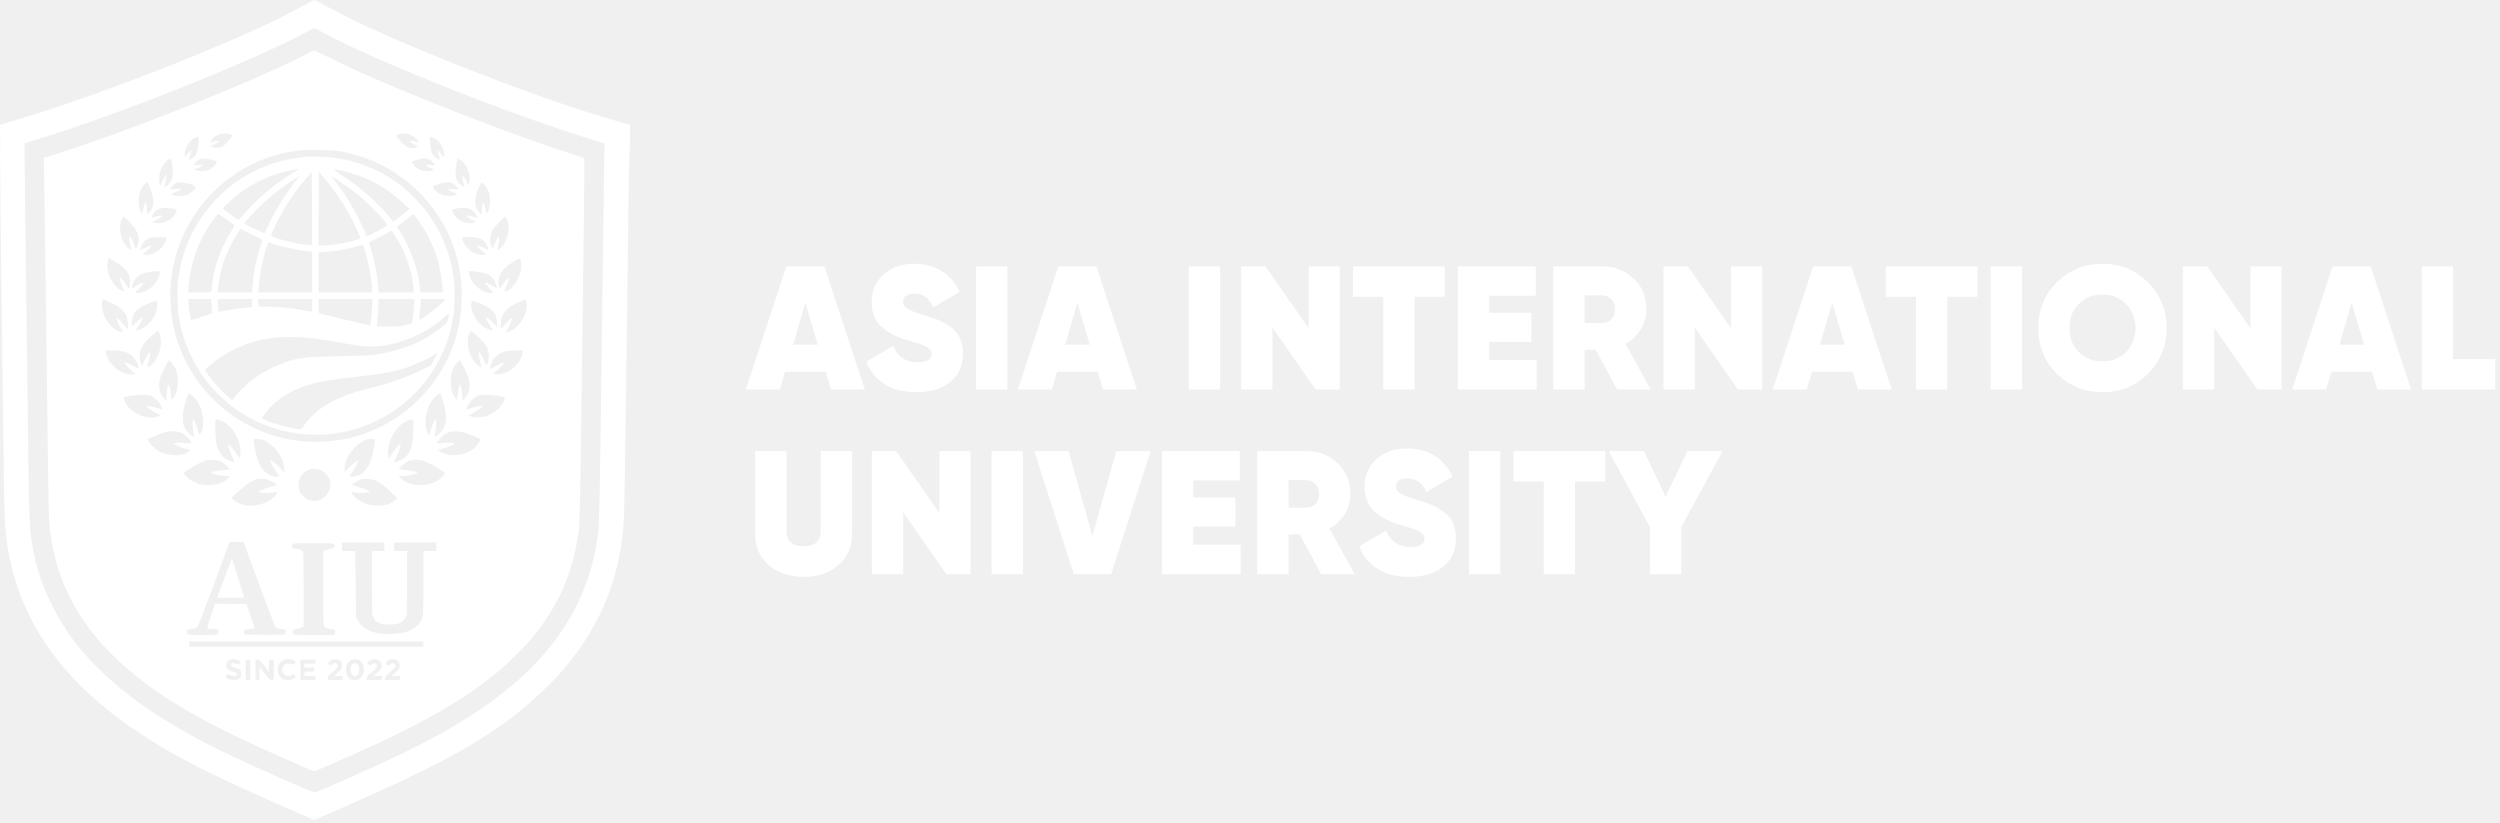
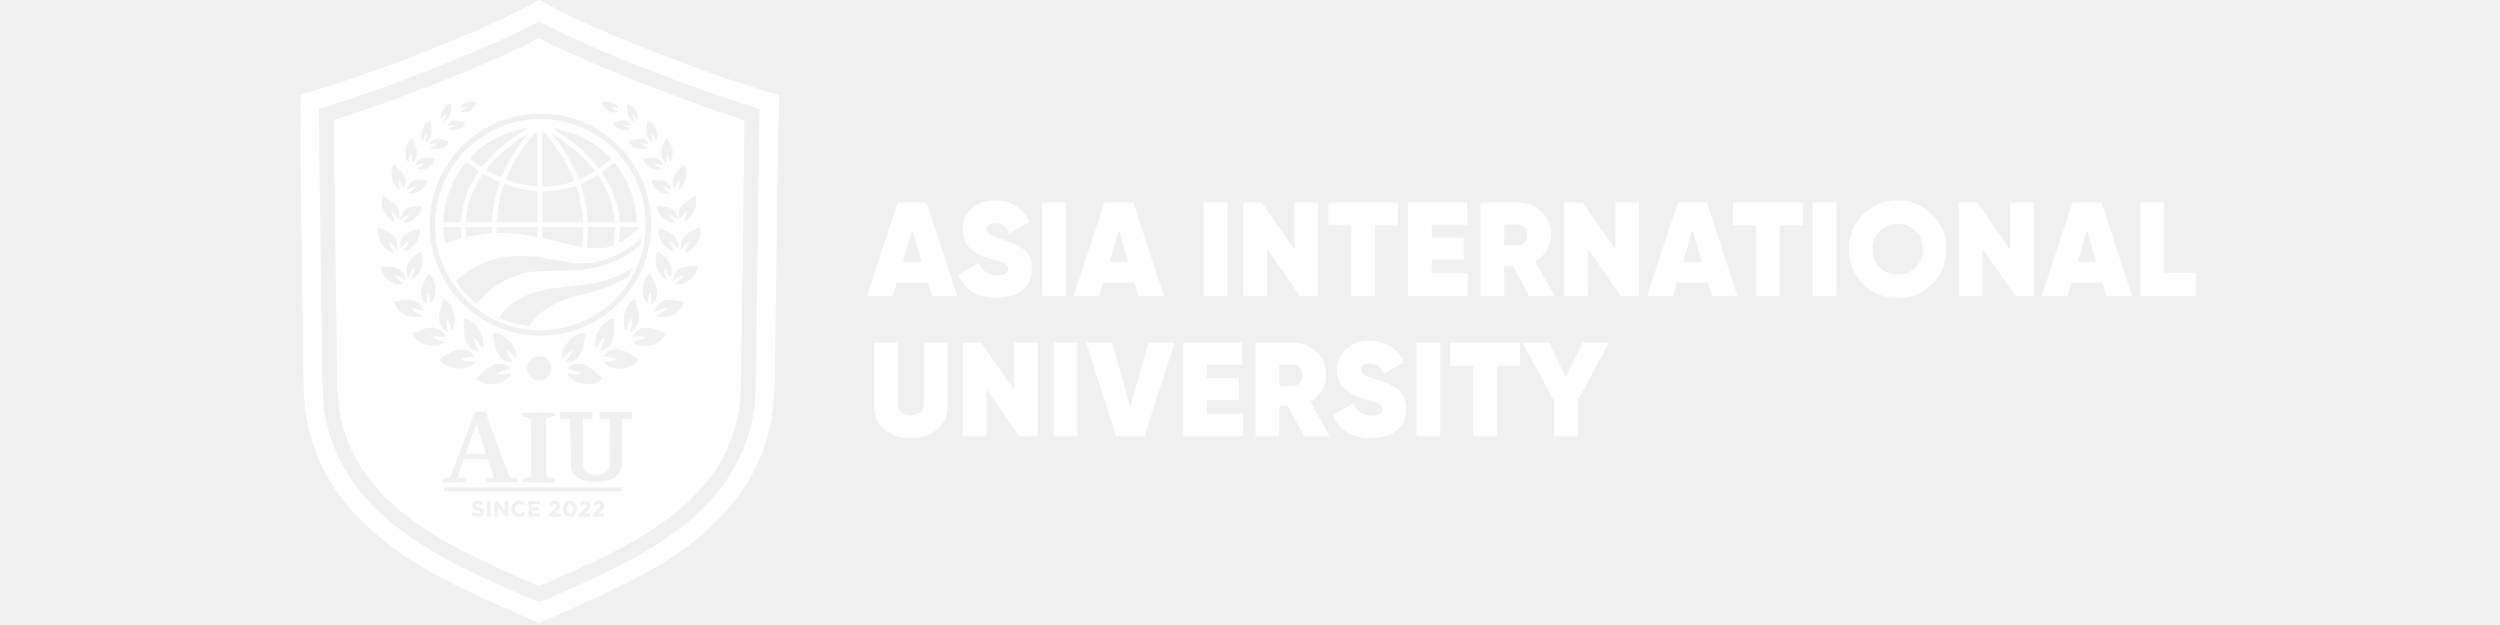
- <svg xmlns="http://www.w3.org/2000/svg" width="623" height="205" viewBox="0 0 623 205" fill="none">
+ <svg xmlns="http://www.w3.org/2000/svg" width="300" height="75" viewBox="0 0 623 205" fill="none">
  <mask id="mask0_422_144" style="mask-type:luminance" maskUnits="userSpaceOnUse" x="0" y="0" width="157" height="205">
    <path d="M157 0H0V204.336H157V0Z" fill="white" />
  </mask>
  <g mask="url(#mask0_422_144)">
    <path fill-rule="evenodd" clip-rule="evenodd" d="M76.075 1.148C69.067 4.946 65.163 6.81 56.044 10.711C38.972 18.014 19.58 25.197 5.441 29.455L0.007 31.091L0.043 40.58C0.062 45.798 0.19 58.869 0.327 69.626C0.464 80.382 0.683 97.618 0.813 107.928C1.07 128.215 1.111 129.748 1.483 133.166C3.639 152.95 14.465 169.145 34.46 182.497C43.876 188.784 54.064 193.88 76.966 203.756L78.345 204.351L85.4 201.247C108.211 191.21 117.933 186.018 127.684 178.665C132.204 175.256 137.816 169.982 140.952 166.194C150.02 155.244 154.702 143.363 155.471 129.352C155.567 127.611 155.786 115.049 155.958 101.436C156.779 36.398 156.842 32.311 156.93 38.058L157.014 43.576L157.051 37.322C157.088 31.173 157.083 31.067 156.765 31.043C156.168 30.998 145.704 27.782 141.113 26.232C127.395 21.603 108.669 14.311 95.649 8.53C89.789 5.928 87.584 4.859 82.73 2.268C80.392 1.02 78.412 0 78.331 0.002C78.25 0.004 77.234 0.519 76.075 1.148ZM75.75 8.299C62.782 15.262 29.422 28.559 10.063 34.482L6.171 35.673L6.122 36.484C6.08 37.182 6.331 58.059 7.062 114.745C7.268 130.793 7.442 133.478 8.607 138.689C9.594 143.101 10.745 146.323 12.897 150.698C14.599 154.155 17.043 158.031 19.266 160.797C27.53 171.078 39.556 179.734 57.298 188.174C63.895 191.311 77.9 197.518 78.383 197.518C78.931 197.518 95.116 190.271 101.341 187.238C124.745 175.835 138.419 163.54 145.053 147.935C147.149 143.007 148.397 138.225 149.08 132.517C149.366 130.125 149.494 123.148 150.025 80.986C150.247 63.446 150.476 46.088 150.535 42.413L150.642 35.731L148.959 35.221C127.955 28.857 94.238 15.514 80.739 8.225C79.468 7.539 78.374 6.981 78.306 6.985C78.238 6.989 77.088 7.581 75.75 8.299ZM75.912 13.726C66.843 18.455 45.83 27.156 27.285 33.863C22.491 35.596 12.459 38.975 11.471 39.19L10.932 39.306L11.034 45.012C11.089 48.15 11.275 62.074 11.447 75.955C12.044 124.076 12.098 127.659 12.262 129.839C13.662 148.548 23.876 163.193 44.204 175.639C50.149 179.279 57.042 182.818 66.262 186.966C71.993 189.543 78.138 192.216 78.324 192.212C78.573 192.207 88.104 188.015 93.105 185.713C107.15 179.245 116.589 173.645 124.326 167.192C126.682 165.227 131.152 160.759 132.84 158.682C139.315 150.715 142.872 142.468 144.196 132.355C144.484 130.156 144.592 124.897 145.005 93.159C145.147 82.224 145.363 65.682 145.484 56.398C145.605 47.114 145.654 39.465 145.593 39.4C145.531 39.334 143.987 38.808 142.162 38.23C130.629 34.581 110.425 26.912 95.618 20.562C89.914 18.116 87.002 16.787 82.347 14.507C80.088 13.401 78.227 12.506 78.212 12.519C78.196 12.532 77.161 13.075 75.912 13.726ZM9.09158e-07 37.409C9.09158e-07 40.89 0.021 42.291 0.048 40.522C0.074 38.754 0.074 35.905 0.048 34.193C0.021 32.48 -0 33.928 9.09158e-07 37.409ZM54.429 33.526C53.611 33.882 52.835 34.517 52.553 35.064C52.417 35.327 52.325 35.542 52.35 35.541C52.375 35.54 52.753 35.43 53.191 35.297C54.892 34.781 55.072 35.13 53.51 35.918L52.435 36.46L52.983 36.688C53.747 37.007 54.804 36.932 55.485 36.511C56.054 36.159 57.828 34.111 57.828 33.806C57.828 33.279 55.45 33.083 54.429 33.526ZM99.141 33.528L98.691 33.773L99.466 34.76C100.446 36.009 101.209 36.641 101.992 36.853C102.601 37.018 102.893 36.984 103.771 36.647L104.22 36.474L103.447 36.107C102.496 35.656 101.99 35.28 102.136 35.134C102.243 35.026 103.513 35.246 104.109 35.475C104.395 35.584 104.397 35.565 104.15 35.087C103.892 34.588 102.929 33.842 102.058 33.466C101.427 33.194 99.69 33.23 99.141 33.528ZM48.501 34.384C47.258 34.949 46.15 36.677 46.019 38.252C45.94 39.205 46.105 39.345 46.507 38.667C46.833 38.115 47.577 37.403 47.699 37.525C47.749 37.575 47.603 38.075 47.376 38.635C47.148 39.196 46.993 39.685 47.031 39.723C47.172 39.864 47.812 39.556 48.34 39.091C49.029 38.486 49.337 37.534 49.475 35.583C49.594 33.898 49.588 33.89 48.501 34.384ZM107.214 35.723C107.342 37.556 107.574 38.309 108.216 38.979C108.632 39.414 109.51 39.873 109.653 39.73C109.694 39.689 109.542 39.196 109.314 38.635C109.087 38.075 108.941 37.576 108.989 37.527C109.117 37.399 109.685 37.948 110.072 38.575C110.495 39.26 110.702 39.258 110.702 38.571C110.702 36.713 109.158 34.54 107.561 34.15L107.096 34.037L107.214 35.723ZM74.777 37.428C69.723 38.146 66.201 39.205 62.369 41.157C49.75 47.587 41.936 60.838 42.473 74.9C42.687 80.518 43.851 85.138 46.27 89.983C52.806 103.073 66.568 111.005 81.05 110.031C86.281 109.679 90.624 108.5 95.159 106.2C100.784 103.349 105.483 99.168 108.995 93.89C112.843 88.108 114.823 81.881 115.036 74.886C115.137 71.586 114.953 69.287 114.345 66.263C111.711 53.157 101.584 42.253 88.67 38.617C85.201 37.64 83.743 37.451 79.318 37.403C77.088 37.379 75.044 37.39 74.777 37.428ZM76.48 39.053C72.916 39.386 69.609 40.105 66.791 41.159C54.359 45.807 45.741 56.986 44.353 70.264C44.116 72.531 44.243 77.036 44.605 79.201C46.737 91.965 55.679 102.519 67.779 106.553C81.614 111.167 96.716 106.687 105.823 95.269C108.95 91.349 111.246 86.619 112.411 81.701C113.619 76.601 113.591 70.21 112.339 65.302C111.131 60.569 108.815 55.906 105.724 51.983C104.553 50.498 101.835 47.768 100.322 46.557C95.604 42.783 89.833 40.287 83.694 39.367C82.022 39.117 77.774 38.932 76.48 39.053ZM49.881 39.61C49.426 39.802 48.633 40.512 48.406 40.93C48.271 41.179 48.365 41.197 49.434 41.121L50.611 41.038L50.23 41.372C50.02 41.556 49.564 41.792 49.216 41.896C48.868 42 48.583 42.142 48.583 42.21C48.583 42.473 49.799 42.721 50.689 42.641C52.08 42.514 53.316 41.764 53.866 40.71L54.092 40.277L53.081 39.934C51.864 39.52 50.435 39.375 49.881 39.61ZM104.944 39.548C104.766 39.588 104.165 39.768 103.609 39.947L102.597 40.274L102.824 40.708C103.392 41.796 104.631 42.527 106.108 42.646C107.053 42.721 108.107 42.493 108.107 42.212C108.107 42.154 107.797 42.013 107.418 41.9C107.039 41.788 106.546 41.547 106.323 41.365L105.917 41.036L107.173 41.117C108.574 41.207 108.624 41.118 107.675 40.219C106.94 39.522 106.043 39.302 104.944 39.548ZM113.702 41.283C113.317 43.832 113.497 44.725 114.611 45.808C115.391 46.566 115.849 46.799 115.678 46.352C115.493 45.871 115.213 44.177 115.27 43.884C115.318 43.636 115.403 43.697 115.711 44.195C115.922 44.536 116.221 45.15 116.377 45.561L116.66 46.308L116.864 45.69C117.505 43.746 116.315 40.641 114.591 39.76L113.98 39.448L113.702 41.283ZM41.384 40.25C40.471 41.092 39.784 42.591 39.693 43.938C39.621 45.007 39.757 46.092 39.962 46.092C40.03 46.092 40.21 45.745 40.362 45.321C40.515 44.897 40.819 44.331 41.038 44.063L41.435 43.576L41.441 44.07C41.444 44.341 41.337 44.984 41.203 45.498C40.916 46.604 40.918 46.579 41.117 46.579C41.416 46.579 42.441 45.551 42.754 44.937C43.126 44.208 43.182 42.279 42.878 40.633C42.646 39.37 42.404 39.308 41.384 40.25ZM72.896 42.356C67.948 43.279 63.297 45.369 59.207 48.506C58.098 49.356 55.557 51.752 55.557 51.947C55.557 52.079 58.618 54.351 59.212 54.659C59.505 54.811 59.713 54.629 61.129 52.973C63.934 49.692 68.281 46.018 72.37 43.471C74.466 42.165 74.639 42.052 74.534 42.059C74.489 42.062 73.752 42.196 72.896 42.356ZM85.336 43.792C90.355 47.107 94.087 50.424 97.422 54.535L98.01 55.259L99.531 54.085C100.367 53.44 101.269 52.718 101.535 52.48L102.019 52.048L100.643 50.756C96.209 46.59 91.216 43.905 85.481 42.604C82.652 41.962 82.646 42.016 85.336 43.792ZM76.933 43.746C74.124 46.759 71.076 51.245 69.009 55.408C68.212 57.014 67.56 58.456 67.56 58.614C67.56 59.177 72.967 60.638 76.399 61.003C77.112 61.079 77.715 61.127 77.738 61.108C77.761 61.09 77.761 56.992 77.738 52.001L77.696 42.927L76.933 43.746ZM79.404 51.975L79.399 61.186H80.274C82.552 61.186 85.972 60.642 88.618 59.859C89.807 59.508 89.809 59.506 89.713 59.007C89.66 58.733 88.925 57.111 88.081 55.404C85.983 51.164 83.225 47.071 80.056 43.495L79.409 42.765L79.404 51.975ZM72.187 45.455C69.152 47.496 67.19 49.071 64.826 51.361C63.079 53.055 60.799 55.616 60.93 55.738C61.127 55.918 65.647 58.102 65.825 58.102C65.943 58.102 66.209 57.682 66.415 57.169C67.814 53.689 70.944 48.541 73.936 44.797C74.366 44.26 74.694 43.82 74.666 43.821C74.638 43.821 73.522 44.556 72.187 45.455ZM82.579 43.997C82.677 44.123 83.212 44.804 83.768 45.511C86.543 49.041 89.165 53.597 91.135 58.315L91.382 58.907L92.649 58.307C94.203 57.572 96.386 56.355 96.508 56.158C96.748 55.771 91.973 50.759 89.293 48.586C87.005 46.73 82.09 43.371 82.579 43.997ZM35.865 46.12C34.955 47.184 34.585 48.336 34.572 50.149C34.562 51.411 34.625 51.833 34.918 52.474C35.308 53.327 35.604 53.352 35.615 52.534C35.624 51.874 36.124 50.393 36.338 50.393C36.429 50.393 36.536 51.069 36.581 51.935L36.662 53.477L37.125 52.99C38.573 51.465 38.593 49.684 37.197 46.295C37.004 45.826 36.755 45.443 36.645 45.443C36.535 45.443 36.184 45.747 35.865 46.12ZM43.961 45.598C43.482 45.825 42.983 46.279 42.675 46.767L42.402 47.199L43.709 47.109C44.559 47.051 45.015 47.078 45.015 47.188C45.015 47.371 44.905 47.427 43.498 47.955L42.548 48.311L43.117 48.581C43.855 48.932 45.53 48.932 46.556 48.582C47.443 48.28 48.798 47.051 48.715 46.623C48.584 45.942 44.906 45.149 43.961 45.598ZM109.323 45.85C108.699 46.071 108.094 46.287 107.98 46.331C107.814 46.394 107.822 46.509 108.017 46.886C108.366 47.562 109.344 48.318 110.263 48.624C111.279 48.961 113.33 48.888 113.718 48.499C113.962 48.255 113.953 48.227 113.599 48.129C112.873 47.928 111.675 47.334 111.675 47.176C111.675 47.078 112.169 47.056 112.976 47.118C114.173 47.21 114.264 47.196 114.125 46.939C113.927 46.574 113.148 45.855 112.7 45.625C112.096 45.315 110.549 45.418 109.323 45.85ZM119.259 46.866C118.157 49.561 118.138 51.24 119.191 52.619C120.003 53.681 120.09 53.615 120.143 51.906C120.169 51.074 120.261 50.393 120.346 50.393C120.549 50.393 121.059 52.021 121.072 52.706C121.087 53.466 121.312 53.356 121.741 52.381C122.251 51.217 122.246 49.041 121.73 47.666C121.399 46.783 120.356 45.443 120 45.443C119.912 45.443 119.579 46.083 119.259 46.866ZM39.769 52.009C39.001 52.283 38.43 52.801 38.025 53.592C37.855 53.923 37.716 54.23 37.716 54.273C37.716 54.316 38.129 54.21 38.634 54.036C39.139 53.862 39.735 53.72 39.96 53.72H40.368L39.988 54.125C39.779 54.348 39.255 54.706 38.824 54.921L38.041 55.311L38.552 55.489C40.17 56.054 42.737 54.961 43.672 53.309C44.267 52.258 44.206 52.161 42.819 51.955C41.249 51.721 40.542 51.733 39.769 52.009ZM113.662 51.97C112.763 52.108 112.648 52.167 112.648 52.492C112.648 52.993 113.478 54.101 114.297 54.695C115.438 55.521 117.108 55.876 118.094 55.501L118.534 55.334L117.578 54.76C117.052 54.445 116.515 54.082 116.385 53.953C116.177 53.749 116.209 53.72 116.643 53.72C116.916 53.72 117.552 53.862 118.056 54.036C118.561 54.21 118.974 54.316 118.974 54.273C118.974 53.984 118.255 52.878 117.84 52.529C116.96 51.788 115.83 51.637 113.662 51.97ZM53.288 54.564C50.607 58.155 48.681 62.356 47.713 66.723C47.314 68.523 46.961 71.139 46.961 72.297V72.872H49.797C53.051 72.872 52.699 73.085 52.878 71.005C53.233 66.897 55.026 61.778 57.476 57.876C58.027 57 58.472 56.236 58.467 56.178C58.458 56.081 54.694 53.374 54.417 53.266C54.349 53.239 53.841 53.824 53.288 54.564ZM101.863 54.226C101.328 54.673 100.443 55.37 99.897 55.775L98.903 56.511L99.884 58.072C102.429 62.124 104.23 67.297 104.643 71.74L104.748 72.872H107.556H110.366L110.28 71.776C109.911 67.032 108.841 63.094 106.867 59.215C105.675 56.871 103.315 53.374 102.947 53.405C102.886 53.41 102.398 53.779 101.863 54.226ZM30.552 54.236C29.629 55.669 29.728 58.219 30.787 60.303C31.177 61.073 32.462 62.441 32.633 62.27C32.675 62.227 32.636 61.911 32.546 61.568C32.261 60.483 32.14 58.914 32.34 58.914C32.547 58.914 33.194 60.141 33.497 61.105C33.803 62.079 33.92 62.1 34.25 61.24C35.028 59.218 34.416 57.465 32.141 55.2L30.794 53.86L30.552 54.236ZM124.458 55.302C122.655 57.149 122.143 58.114 122.151 59.644C122.155 60.457 122.25 60.958 122.484 61.406L122.81 62.032L123.181 61C123.647 59.702 124.158 58.843 124.35 59.035C124.511 59.196 124.271 61.208 124.009 61.897C123.784 62.489 124.032 62.44 124.806 61.74C126.538 60.175 127.294 56.533 126.293 54.572C126.1 54.193 125.92 53.883 125.893 53.883C125.866 53.883 125.221 54.521 124.458 55.302ZM59.098 58.243C57.92 60.06 56.291 63.453 55.651 65.425C55.048 67.279 54.521 69.802 54.34 71.695L54.227 72.872H58.542H62.856V72.149C62.856 71.347 63.253 68.089 63.519 66.704C63.805 65.214 64.602 62.148 65.019 60.93L65.413 59.781L62.657 58.393L59.901 57.005L59.098 58.243ZM96.51 58.046C95.975 58.372 94.724 59.032 93.73 59.512L91.923 60.386L92.472 62.206C93.381 65.225 93.988 68.407 94.25 71.533L94.363 72.872H98.721H103.079V72.162C103.079 69.567 101.428 63.955 99.802 61.024C99.059 59.684 97.662 57.453 97.567 57.453C97.521 57.454 97.046 57.72 96.51 58.046ZM37.353 59.307C36.419 59.641 35.983 59.985 35.546 60.739C35.111 61.485 34.823 62.406 35.058 62.298C35.138 62.261 35.615 62.039 36.119 61.806C37.306 61.255 37.716 61.129 37.716 61.315C37.716 61.495 36.309 62.835 35.851 63.092C35.361 63.366 35.685 63.527 36.682 63.504C37.822 63.477 39.14 62.854 40.111 61.882C40.85 61.142 41.437 60.067 41.443 59.441C41.447 59.084 41.406 59.076 39.703 59.083C38.679 59.087 37.709 59.179 37.353 59.307ZM115.243 59.639C115.688 61.617 117.955 63.455 120.008 63.504C121.005 63.527 121.33 63.366 120.839 63.092C120.381 62.835 118.974 61.495 118.974 61.315C118.974 61.119 119.472 61.273 120.674 61.842C121.208 62.094 121.674 62.27 121.711 62.234C121.874 62.07 121.158 60.623 120.673 60.138C119.885 59.35 118.901 59.076 116.853 59.076H115.115L115.243 59.639ZM66.76 60.678C66.077 61.954 64.745 68.012 64.56 70.68C64.504 71.484 64.425 72.305 64.384 72.506L64.309 72.872H71.043H77.778V67.794V62.717L76.02 62.53C73.506 62.263 69.361 61.281 67.126 60.422C67.022 60.382 66.856 60.498 66.76 60.678ZM88.401 61.535C86.29 62.152 83.681 62.594 81.305 62.738L79.399 62.853V67.862V72.872H86.049H92.699V72.149C92.699 70.209 92.007 66.221 91.127 63.093C90.682 61.508 90.484 61.028 90.284 61.042C90.14 61.052 89.293 61.274 88.401 61.535ZM26.999 64.709C26.507 66.003 26.699 67.678 27.542 69.463C28.147 70.743 29.579 72.232 30.459 72.496C31.14 72.701 31.162 72.682 30.834 72.176C30.523 71.696 29.726 69.29 29.84 69.176C29.999 69.017 30.595 69.677 31.4 70.904C32.178 72.089 32.187 72.096 32.311 71.634C32.38 71.377 32.43 70.684 32.422 70.093C32.396 68.149 31.412 66.886 28.555 65.132L27.163 64.278L26.999 64.709ZM128.128 65.088C124.989 66.961 123.699 69.09 124.317 71.378L124.505 72.076L125.283 70.891C125.711 70.24 126.218 69.567 126.41 69.398C126.757 69.09 126.759 69.091 126.759 69.516C126.759 69.984 126.05 71.985 125.76 72.335C125.505 72.642 125.619 72.683 126.252 72.513C127.625 72.142 129.499 69.393 129.845 67.242C129.999 66.284 129.833 64.668 129.554 64.416C129.489 64.358 128.847 64.659 128.128 65.088ZM38.365 67.624C34.998 67.865 33.444 68.944 32.928 71.402L32.811 71.961L33.277 71.653C34.09 71.114 35.357 70.443 35.568 70.44C35.983 70.434 35.741 70.828 34.711 71.839C33.54 72.988 33.571 73.156 34.921 72.957C36.73 72.689 38.834 70.965 39.489 69.213C39.944 67.996 39.936 67.507 39.46 67.544C39.259 67.56 38.767 67.596 38.365 67.624ZM116.924 68.263C117.214 70.387 119.634 72.686 121.896 72.99C123.094 73.15 123.086 72.973 121.842 71.706C120.999 70.847 120.754 70.508 120.949 70.47C121.222 70.418 122.346 70.948 123.321 71.588L123.856 71.94L123.752 71.473C123.362 69.719 122.551 68.698 121.125 68.165C120.425 67.903 118.186 67.555 116.965 67.52C116.886 67.517 116.867 67.852 116.924 68.263ZM25.488 75.021C24.958 77.672 26.802 81.206 29.362 82.446C29.732 82.625 30.191 82.772 30.383 82.772C30.718 82.772 30.713 82.745 30.239 82.042C29.682 81.215 28.892 79.375 29.035 79.233C29.153 79.115 30.796 80.727 31.276 81.432C31.473 81.721 31.698 81.959 31.776 81.959C32.027 81.961 31.796 79.161 31.499 78.595C30.776 77.219 29.483 76.225 27.035 75.163L25.585 74.533L25.488 75.021ZM47.038 75.996C47.193 78.031 47.494 79.769 47.691 79.769C47.78 79.769 48.967 79.405 50.327 78.96L52.8 78.152V77.565C52.8 77.242 52.753 76.419 52.695 75.736L52.59 74.495H49.757H46.923L47.038 75.996ZM54.297 76.041C54.341 76.892 54.41 77.621 54.45 77.661C54.491 77.701 55.45 77.553 56.583 77.331C57.715 77.109 59.572 76.835 60.708 76.722L62.775 76.516L62.823 75.505L62.871 74.495H58.544H54.216L54.297 76.041ZM64.348 75.428L64.397 76.361L67.56 76.465C69.299 76.521 71.343 76.652 72.101 76.755C73.692 76.97 77.076 77.548 77.494 77.676C77.751 77.754 77.778 77.609 77.778 76.129V74.495H71.038H64.299L64.348 75.428ZM79.399 76.277C79.399 77.991 79.413 78.062 79.764 78.145C79.965 78.192 82.355 78.773 85.076 79.437C90.059 80.653 92.154 81.1 92.278 80.974C92.374 80.875 92.662 78.099 92.778 76.158L92.876 74.495H86.138H79.399V76.277ZM94.315 75.996C94.312 76.822 94.21 78.337 94.089 79.364C93.967 80.39 93.903 81.266 93.946 81.311C93.989 81.356 95.35 81.385 96.97 81.375C99.554 81.36 100.086 81.31 101.295 80.969L102.674 80.581L102.864 79.445C102.969 78.82 103.107 77.45 103.171 76.402L103.287 74.495H98.804H94.321L94.315 75.996ZM104.788 75.915C104.73 76.696 104.628 77.864 104.561 78.511C104.493 79.159 104.488 79.688 104.548 79.688C104.61 79.688 105.234 79.313 105.937 78.855C107.366 77.924 109.278 76.364 110.371 75.239L111.094 74.495H107.993H104.892L104.788 75.915ZM129.496 75.201C127.874 75.91 127.154 76.35 126.294 77.157C125.227 78.158 124.815 79.161 124.82 80.743L124.824 82.041L125.503 81.23C126.308 80.268 127.408 79.201 127.594 79.201C127.819 79.201 127.011 81.212 126.455 82.037L125.928 82.817L126.531 82.72C127.442 82.572 128.782 81.59 129.62 80.455C130.508 79.255 130.944 78.309 131.176 77.081C131.367 76.07 131.22 74.656 130.925 74.659C130.819 74.66 130.176 74.904 129.496 75.201ZM37.301 75.522C34.155 76.64 32.851 78.055 32.851 80.353V81.352L34.068 80.196C34.737 79.559 35.362 79.039 35.457 79.039C35.804 79.039 35.239 80.3 34.337 81.541L33.757 82.338L34.35 82.242C35.907 81.989 37.614 80.52 38.539 78.637C38.996 77.706 39.105 77.28 39.153 76.243C39.198 75.258 39.163 74.983 38.991 74.991C38.87 74.996 38.109 75.235 37.301 75.522ZM117.47 75.509C117.247 76.966 118.012 78.976 119.347 80.441C120.161 81.332 121.79 82.285 122.501 82.285C122.891 82.285 122.89 82.279 122.31 81.49C121.686 80.639 121 79.23 121.14 79.089C121.277 78.953 122.068 79.58 122.988 80.554L123.839 81.454L123.836 80.368C123.83 78.504 122.955 77.229 121.001 76.24C120.131 75.799 117.965 74.981 117.666 74.981C117.603 74.981 117.515 75.219 117.47 75.509ZM110.702 79.06C108.295 81.249 105.282 83.079 101.944 84.376C98.303 85.791 95.606 86.343 92.343 86.342C90.25 86.341 89.132 86.194 84.346 85.291C76.563 83.822 70.711 83.596 65.67 84.569C60.808 85.508 55.794 87.979 52.078 91.266L51.007 92.214L51.601 93.052C53.106 95.171 55.856 98.185 57.273 99.266L57.865 99.718L58.203 99.238C58.843 98.33 61.48 95.718 62.697 94.785C64.951 93.058 67.687 91.557 70.479 90.515C74.203 89.126 75.634 88.948 84.427 88.775C88.397 88.697 92.228 88.553 92.942 88.455C98.359 87.709 103.052 86.132 106.971 83.74C108.542 82.781 110.848 81.021 111.319 80.422C111.59 80.077 111.974 78.301 111.81 78.15C111.781 78.123 111.282 78.532 110.702 79.06ZM37.958 83.555C36.311 84.958 35.835 85.526 35.237 86.801C34.811 87.709 34.764 87.953 34.836 88.911C34.881 89.507 35.023 90.249 35.152 90.559L35.386 91.124L36.187 89.512C37.143 87.585 37.493 87.326 37.336 88.658C37.278 89.152 37.092 90.002 36.923 90.546C36.754 91.091 36.648 91.536 36.687 91.536C36.952 91.536 37.749 90.973 38.18 90.482C39.431 89.056 40.244 86.656 40.103 84.798C40.028 83.786 39.598 82.447 39.349 82.447C39.299 82.447 38.672 82.946 37.958 83.555ZM116.953 83.056C116.279 84.438 116.503 87.102 117.451 88.974C118.057 90.171 119.421 91.536 120.011 91.536C120.055 91.536 119.946 91.116 119.768 90.603C119.59 90.089 119.406 89.195 119.359 88.615L119.272 87.56L119.612 87.966C119.91 88.322 120.504 89.471 121.039 90.725L121.212 91.13L121.506 90.481C121.704 90.042 121.8 89.438 121.802 88.615C121.804 87.24 121.434 86.337 120.354 85.085C119.836 84.484 117.488 82.447 117.314 82.447C117.278 82.447 117.116 82.721 116.953 83.056ZM26.425 87.984C26.871 90.854 30.622 93.746 33.257 93.251L33.846 93.14L33.227 92.687C32.5 92.156 31.067 90.648 31.067 90.414C31.067 90.104 32.738 90.838 34.255 91.815C34.6 92.037 34.603 92.032 34.45 91.342C34.062 89.593 33.056 88.416 31.404 87.784C30.713 87.519 30.005 87.417 28.407 87.354L26.314 87.272L26.425 87.984ZM126.328 87.485C124.279 87.891 122.938 89.034 122.377 90.854C122.197 91.435 122.071 91.93 122.096 91.955C122.12 91.98 122.541 91.755 123.03 91.456C124.134 90.782 125.623 90.182 125.623 90.412C125.623 90.669 124.024 92.307 123.39 92.7C122.902 93.001 122.866 93.065 123.11 93.201C123.612 93.483 125.166 93.252 126.275 92.732C128.283 91.789 129.929 89.803 130.257 87.925L130.363 87.316L128.683 87.334C127.758 87.344 126.699 87.412 126.328 87.485ZM108.188 88.391C106.836 89.341 103.612 90.842 101.295 91.599C97.824 92.735 95.602 93.135 88.157 93.965C82.844 94.557 80.434 94.944 77.976 95.6C73.81 96.71 70.435 98.492 67.949 100.893C66.879 101.926 65.289 103.902 65.289 104.198C65.289 104.576 69.459 105.967 72.339 106.551C75.169 107.124 75.168 107.125 75.737 106.11C76.439 104.859 78.616 102.683 80.278 101.571C83.675 99.297 86.885 98.013 92.813 96.557C97.496 95.407 102.17 93.706 106.153 91.702L107.42 91.065L108.257 89.434C108.718 88.537 109.073 87.807 109.047 87.812C109.021 87.817 108.634 88.077 108.188 88.391ZM41 91.739C39.836 94.059 39.665 94.625 39.664 96.17C39.663 97.473 40.111 98.594 40.959 99.407L41.447 99.874L41.448 98.992C41.45 97.921 41.737 96.053 41.931 95.857C42.143 95.643 42.582 97.31 42.585 98.341C42.588 99.66 42.776 99.842 43.306 99.04C44.478 97.268 44.672 93.907 43.725 91.76C43.443 91.12 42.342 89.751 42.109 89.751C42.049 89.751 41.549 90.645 41 91.739ZM113.893 90.39C113.145 91.219 112.865 91.778 112.57 93.029C112.124 94.919 112.314 97.04 113.061 98.525C113.709 99.811 113.884 99.817 114.013 98.557C114.139 97.319 114.413 96.07 114.605 95.857C114.797 95.644 115.06 96.8 115.183 98.402L115.292 99.824L115.676 99.463C115.887 99.265 116.277 98.666 116.544 98.133C116.934 97.352 117.027 96.959 117.027 96.095C117.026 95.507 116.95 94.733 116.857 94.376C116.666 93.642 114.751 89.751 114.581 89.751C114.52 89.751 114.21 90.038 113.893 90.39ZM46.235 100.179C45.673 102.053 45.591 102.537 45.587 103.952C45.582 106.003 45.943 106.908 47.239 108.094C48.162 108.938 48.504 109.099 48.355 108.618C48.001 107.482 47.822 104.52 48.107 104.52C48.344 104.52 49.199 106.451 49.448 107.548C49.613 108.277 49.688 108.404 49.844 108.216C51.235 106.539 50.664 101.69 48.818 99.505C48.375 98.982 47.187 98.028 46.977 98.028C46.923 98.028 46.589 98.996 46.235 100.179ZM109.161 98.327C107.014 99.643 105.59 103.521 106.155 106.516C106.359 107.603 106.901 108.681 107.022 108.245C107.482 106.597 108.019 105.115 108.264 104.813C108.554 104.458 108.575 104.454 108.689 104.747C108.804 105.043 108.513 108.175 108.326 108.664C108.16 109.096 108.547 108.912 109.379 108.164C110.953 106.747 111.49 104.741 110.961 102.248C110.655 100.804 109.844 98.029 109.729 98.029C109.684 98.029 109.429 98.163 109.161 98.327ZM32.364 98.685C31.517 98.85 30.81 98.989 30.794 98.994C30.692 99.022 31.118 100.116 31.456 100.693C32.893 103.146 36.949 104.728 39.344 103.768L40.005 103.504L38.889 102.964C38.275 102.666 37.45 102.124 37.055 101.758L36.338 101.094L37.149 101.2C37.595 101.258 38.504 101.478 39.169 101.689C39.835 101.9 40.41 102.041 40.448 102.003C40.486 101.965 40.321 101.532 40.081 101.042C39.556 99.967 38.457 98.957 37.435 98.608C36.443 98.27 34.333 98.302 32.364 98.685ZM119.459 98.504C118.194 98.889 116.991 100.036 116.427 101.394L116.105 102.169L117.447 101.72C118.185 101.473 119.141 101.23 119.571 101.18L120.352 101.09L119.635 101.757C119.24 102.123 118.421 102.663 117.815 102.957L116.712 103.491L117.281 103.762C118.071 104.139 119.812 104.114 121.13 103.707C122.583 103.258 124.055 102.234 124.901 101.084C125.558 100.191 125.934 99.258 125.721 99.045C125.669 98.993 124.95 98.818 124.124 98.656C122.599 98.358 120.198 98.279 119.459 98.504ZM53.672 104.95C53.501 105.631 53.739 110.032 53.998 110.975C54.337 112.213 55.086 113.452 55.853 114.042C56.492 114.534 58.281 115.32 58.428 115.173C58.467 115.134 58.279 114.668 58.011 114.136C57.472 113.068 56.855 111.341 56.855 110.901C56.855 110.444 58.356 112.035 59.059 113.239C59.783 114.477 59.907 114.374 59.925 112.522C59.955 109.444 57.688 105.808 55.145 104.856C53.982 104.421 53.802 104.432 53.672 104.95ZM101.183 105.007C98.77 106.214 96.739 109.564 96.707 112.392C96.7 113.017 96.751 113.7 96.821 113.91C96.939 114.263 96.996 114.213 97.57 113.261C98.301 112.049 99.588 110.556 99.758 110.722C99.95 110.908 99.537 112.285 98.85 113.753C98.5 114.502 98.213 115.142 98.213 115.176C98.213 115.305 99.135 115.009 99.856 114.648C102.124 113.514 102.931 111.589 102.973 107.214L102.998 104.601L102.592 104.554C102.368 104.527 101.735 104.732 101.183 105.007ZM41.041 107.744C40.136 108.021 38.221 108.763 37.193 109.235L36.75 109.438L37.108 110.075C37.584 110.922 38.783 112.026 39.775 112.528C41.902 113.607 44.693 113.751 46.41 112.87C46.922 112.607 47.365 112.317 47.396 112.226C47.425 112.135 47.01 111.977 46.472 111.875C45.421 111.674 43.393 110.803 43.393 110.551C43.393 110.307 44.645 110.235 46.217 110.387C47.011 110.465 47.697 110.492 47.741 110.448C47.862 110.327 46.965 109.097 46.424 108.641C45.059 107.491 42.992 107.147 41.041 107.744ZM111.832 107.68C111.428 107.811 110.804 108.169 110.446 108.476C109.755 109.067 108.814 110.313 108.952 110.451C108.998 110.497 109.647 110.465 110.395 110.381C111.79 110.224 113.297 110.304 113.297 110.534C113.297 110.836 110.591 111.869 109.405 112.02C109.019 112.069 109.032 112.094 109.673 112.527C111.958 114.071 116.062 113.607 118.34 111.548C119.092 110.867 119.895 109.588 119.685 109.406C119.479 109.227 117.625 108.446 116.298 107.978C114.871 107.476 112.878 107.343 111.832 107.68ZM63.185 109.673C63.197 110.38 63.992 114.107 64.309 114.946C65.228 117.372 67.2 118.94 69.121 118.771L69.688 118.721L69.015 117.829C68.211 116.762 67.159 114.745 67.407 114.745C67.751 114.745 68.978 115.712 69.907 116.716L70.85 117.736L70.77 116.483C70.657 114.724 69.874 113.166 68.298 111.563C66.841 110.08 65.51 109.389 64.113 109.389C63.331 109.389 63.181 109.435 63.185 109.673ZM91.158 109.588C89.523 110.173 87.548 112.097 86.587 114.043C86.081 115.067 85.961 115.501 85.911 116.481L85.851 117.672L86.918 116.566C87.99 115.455 89.293 114.549 89.293 114.915C89.293 115.228 88.363 116.875 87.67 117.791C87.314 118.262 87.022 118.682 87.022 118.725C87.022 118.889 88.429 118.778 89.017 118.568C90.57 118.014 91.754 116.665 92.452 114.655C92.789 113.684 93.51 110.242 93.51 109.604C93.51 109.338 91.889 109.328 91.158 109.588ZM51.097 114.801C49.725 115.256 45.826 117.545 45.826 117.895C45.826 118.005 46.084 118.396 46.399 118.765C47.077 119.558 48.815 120.478 50.163 120.758C51.464 121.029 53.79 120.875 54.921 120.443C55.796 120.11 57.179 119.097 57.179 118.79C57.179 118.708 56.774 118.64 56.279 118.64C55.237 118.64 53.295 118.232 52.876 117.926C52.613 117.734 52.637 117.698 53.14 117.52C53.587 117.362 56.148 117.046 57.172 117.023C57.513 117.015 56.106 115.615 55.244 115.105C54.646 114.751 54.293 114.672 53.136 114.633C52.29 114.604 51.492 114.67 51.097 114.801ZM101.666 114.98C101.201 115.197 100.471 115.725 100.044 116.154L99.268 116.935L100.403 117.055C102.103 117.236 103.625 117.502 103.888 117.665C104.071 117.778 104.017 117.85 103.641 117.994C102.596 118.393 101.339 118.641 100.328 118.647L99.268 118.653L100.022 119.348C101.035 120.282 102.318 120.762 104.087 120.87C105.766 120.973 107.185 120.73 108.423 120.126C109.315 119.691 110.864 118.304 110.864 117.941C110.864 117.721 110.802 117.677 108.447 116.251C105.644 114.554 103.459 114.145 101.666 114.98ZM76.317 117.382C75.109 118.107 74.489 119.126 74.399 120.531C74.31 121.937 74.656 122.811 75.664 123.717C77.362 125.245 79.514 125.205 81.093 123.616C82.765 121.932 82.76 119.566 81.081 117.958C80.245 117.158 79.46 116.855 78.222 116.855C77.352 116.855 77.061 116.936 76.317 117.382ZM62.753 119.929C61.801 120.406 60.996 121.014 59.581 122.323L57.685 124.077L58.091 124.502C58.693 125.132 60.066 125.768 61.233 125.956C64.125 126.422 67.943 124.948 68.965 122.971C69.21 122.497 69.208 122.491 68.832 122.6C67.691 122.934 64.478 122.894 64.478 122.545C64.478 122.306 67.047 121.342 68.61 120.995L69.092 120.888L68.691 120.565C68.47 120.387 67.851 120.028 67.316 119.766C66.517 119.375 66.136 119.289 65.186 119.289C64.163 119.289 63.881 119.363 62.753 119.929ZM89.772 119.5C89.142 119.736 87.608 120.741 87.715 120.848C87.751 120.885 88.341 121.061 89.025 121.241C90.383 121.597 91.948 122.238 92.114 122.507C92.346 122.884 89.08 122.959 87.874 122.605C87.326 122.444 87.427 122.733 88.228 123.626C89.596 125.148 91.818 126.013 94.321 125.998C96.132 125.987 97.289 125.619 98.338 124.721L99.004 124.15L97.537 122.734C94.883 120.173 93.582 119.424 91.645 119.34C90.83 119.305 90.133 119.364 89.772 119.5ZM57.055 135.479C56.968 135.724 55.237 140.417 53.208 145.907C50.883 152.196 49.384 156.028 49.157 156.266C48.923 156.509 48.542 156.671 48.081 156.722C46.766 156.867 46.637 156.923 46.637 157.339C46.637 158.267 46.532 158.241 50.433 158.241C54.295 158.241 54.422 158.215 54.422 157.415C54.422 156.889 54.188 156.781 53.044 156.781C51.982 156.781 51.665 156.669 51.665 156.296C51.665 156.049 52.535 153.441 53.385 151.138L53.64 150.445L57.54 150.489L61.44 150.532L62.455 153.454C63.174 155.522 63.422 156.434 63.306 156.578C63.209 156.697 62.76 156.781 62.218 156.781C61.029 156.781 60.644 157.038 60.86 157.687L61.018 158.16L65.931 158.203C69.422 158.234 70.91 158.193 71.068 158.062C71.19 157.96 71.29 157.668 71.29 157.413C71.29 156.905 71.185 156.857 69.772 156.727C69.297 156.683 68.862 156.533 68.68 156.352C68.457 156.129 60.748 135.468 60.748 135.094C60.748 135.06 59.952 135.033 58.979 135.033H57.211L57.055 135.479ZM85.238 136.25V137.305H86.86C87.752 137.305 88.495 137.323 88.511 137.345C88.527 137.368 88.582 141.074 88.633 145.582L88.725 153.778L89.159 154.6C89.952 156.104 91.51 157.185 93.63 157.701C95.301 158.107 99.043 158.063 100.699 157.617C103.096 156.971 104.522 155.846 105.182 154.08C105.497 153.237 105.512 152.844 105.512 145.251V137.305H107.134H108.756V136.25V135.195H103.485H98.213V136.25V137.305H99.843H101.472L101.424 145.217L101.376 153.129L100.996 153.902C100.721 154.459 100.404 154.799 99.86 155.118C99.19 155.511 98.909 155.568 97.352 155.621C94.858 155.707 93.644 155.195 93.007 153.791C92.728 153.176 92.706 152.568 92.703 145.217L92.699 137.305H94.24H95.781V136.25V135.195H90.509H85.238V136.25ZM72.848 135.614C72.794 135.755 72.75 136.04 72.75 136.248C72.75 136.58 72.852 136.639 73.601 136.742C74.634 136.883 75.048 137.031 75.401 137.384C75.644 137.628 75.669 138.51 75.669 146.888V156.124L75.304 156.356C75.103 156.483 74.611 156.636 74.209 156.696C73.012 156.874 72.912 156.929 72.912 157.408C72.912 158.237 72.939 158.241 78.277 158.241H83.253L83.454 157.754C83.713 157.129 83.46 156.781 82.745 156.78C81.925 156.778 81.049 156.47 80.783 156.089C80.567 155.781 80.535 154.536 80.535 146.605V137.474L80.918 137.223C81.129 137.085 81.747 136.893 82.291 136.797C83.36 136.609 83.629 136.312 83.295 135.688C83.123 135.366 82.984 135.357 78.032 135.357C73.544 135.357 72.935 135.387 72.848 135.614ZM55.942 144.014L54.138 148.909L55.821 148.955C56.746 148.98 58.262 148.98 59.188 148.955L60.873 148.909L59.366 144.07C58.538 141.408 57.835 139.205 57.803 139.175C57.773 139.144 56.935 141.322 55.942 144.014ZM47.123 160.514V161.163H76.318H105.512V160.514V159.864H76.318H47.123V160.514ZM57.143 164.5C56.611 164.788 56.368 165.203 56.368 165.823C56.368 166.557 56.771 166.951 57.907 167.33C59.064 167.715 59.252 167.876 58.958 168.23C58.703 168.537 57.873 168.53 57.271 168.216C56.83 167.986 56.772 167.991 56.481 168.282C56.101 168.662 56.226 168.91 56.951 169.213C58.036 169.667 59.737 169.382 59.998 168.702C60.053 168.558 60.099 168.165 60.099 167.829C60.099 167.054 59.76 166.74 58.531 166.376C57.794 166.157 57.573 166.017 57.534 165.745C57.464 165.269 58.091 165.122 58.846 165.438C59.374 165.659 59.447 165.656 59.68 165.397C60.072 164.964 59.995 164.792 59.285 164.508C58.482 164.186 57.725 164.183 57.143 164.5ZM70.722 164.476C68.878 165.296 68.663 168.083 70.364 169.121C71.073 169.554 72.483 169.552 73.196 169.117C73.808 168.744 73.837 168.62 73.408 168.232C73.118 167.969 73.065 167.967 72.723 168.207C71.847 168.821 70.582 168.289 70.382 167.224C70.129 165.872 71.266 164.935 72.523 165.46C73.101 165.702 73.154 165.699 73.449 165.404C73.828 165.025 73.703 164.776 72.978 164.473C72.302 164.191 71.361 164.192 70.722 164.476ZM82.724 164.393C82.546 164.471 82.229 164.72 82.02 164.945L81.639 165.355L82.052 165.626C82.445 165.883 82.484 165.88 82.828 165.559C83.352 165.07 84.024 165.148 84.106 165.707C84.194 166.315 84.027 166.56 82.886 167.493C81.874 168.32 81.67 168.567 81.67 168.964V169.44H83.535H85.4V168.953V168.466H84.319H83.237L84.237 167.56C85.196 166.692 85.238 166.621 85.238 165.884C85.238 165.279 85.154 165.036 84.843 164.743C84.411 164.337 83.276 164.149 82.724 164.393ZM87.33 164.615C86.247 165.339 85.879 167.017 86.526 168.286C86.956 169.129 87.486 169.44 88.492 169.44C89.219 169.44 89.394 169.371 89.862 168.903C91.088 167.676 90.934 165.398 89.569 164.565C88.874 164.141 88.01 164.16 87.33 164.615ZM92.271 164.559C91.56 164.992 91.473 165.202 91.85 165.58L92.177 165.906L92.677 165.535C93.103 165.22 93.239 165.193 93.587 165.352C94.391 165.718 93.97 166.523 92.3 167.812C91.579 168.369 91.401 168.598 91.401 168.973V169.44H93.267H95.132V168.953V168.466H94.056H92.981L93.818 167.799C95.046 166.822 95.363 166.067 94.938 165.135C94.545 164.272 93.212 163.984 92.271 164.559ZM96.812 164.559C96.101 164.992 96.014 165.202 96.392 165.58L96.718 165.906L97.219 165.535C97.649 165.217 97.778 165.192 98.139 165.356C98.871 165.69 98.625 166.27 97.24 167.476C96.355 168.247 96.01 168.658 95.973 168.988L95.922 169.44H97.798H99.673V168.953V168.466H98.604H97.535L98.418 167.747C99.434 166.918 99.758 166.292 99.602 165.459C99.4 164.381 97.898 163.896 96.812 164.559ZM61.234 166.924V169.44H61.802H62.369V166.924V164.409H61.802H61.234V166.924ZM63.667 166.924V169.44H64.153H64.64V167.898C64.64 167.05 64.695 166.358 64.762 166.359C64.829 166.361 65.394 167.052 66.019 167.894C67.04 169.272 67.207 169.426 67.681 169.433L68.208 169.44V166.924V164.409H67.647H67.085L67.038 165.91L66.992 167.411L65.86 165.91C64.837 164.554 64.677 164.409 64.197 164.409H63.667V166.924ZM74.858 166.924V169.44H76.723H78.588V168.953V168.466H77.2H75.811L75.861 167.939L75.912 167.411L77.088 167.364L78.264 167.316V166.836V166.357H77.048H75.831V165.87V165.383H77.21H78.588V164.896V164.409H76.723H74.858V166.924ZM87.826 165.518C87.276 165.964 87.184 167.408 87.667 168.02C88.473 169.042 89.548 168.327 89.524 166.785C89.514 166.121 89.435 165.917 89.069 165.601C88.536 165.142 88.308 165.127 87.826 165.518Z" fill="white" />
  </g>
  <g transform="translate(0,40)">
    <path d="M207.097 57.069L205.789 52.642H195.634L194.327 57.069H185.872L195.94 26.384H205.44L215.508 57.069H207.097ZM197.639 45.891H203.784L200.69 35.458L197.639 45.891ZM228.376 57.727C225.15 57.727 222.477 57.04 220.356 55.666C218.235 54.293 216.754 52.437 215.911 50.099L222.579 46.198C223.712 48.916 225.717 50.275 228.593 50.275C230.976 50.275 232.167 49.588 232.167 48.214C232.167 47.308 231.484 46.578 230.119 46.023C229.538 45.789 228.259 45.394 226.284 44.839C223.494 44.021 221.286 42.881 219.659 41.42C218.032 39.929 217.218 37.869 217.218 35.239C217.218 32.404 218.221 30.11 220.226 28.357C222.26 26.603 224.787 25.727 227.809 25.727C230.366 25.727 232.632 26.326 234.608 27.524C236.583 28.722 238.094 30.461 239.14 32.74L232.603 36.598C231.644 34.318 230.061 33.179 227.853 33.179C226.923 33.179 226.211 33.368 225.717 33.748C225.252 34.128 225.02 34.611 225.02 35.195C225.02 35.867 225.368 36.437 226.066 36.905C226.792 37.372 228.187 37.913 230.25 38.527C231.731 38.965 232.923 39.374 233.823 39.754C234.724 40.134 235.712 40.689 236.787 41.42C237.862 42.121 238.661 43.042 239.184 44.181C239.707 45.292 239.968 46.607 239.968 48.127C239.968 51.137 238.908 53.489 236.787 55.184C234.666 56.879 231.862 57.727 228.376 57.727ZM243.24 26.384H251.042V57.069H243.24V26.384ZM274.884 57.069L273.576 52.642H263.422L262.114 57.069H253.659L263.727 26.384H273.228L283.295 57.069H274.884ZM265.426 45.891H271.571L268.477 35.458L265.426 45.891ZM296.259 26.384H304.06V57.069H296.259V26.384ZM326.116 26.384H333.874V57.069H327.859L317.094 41.639V57.069H309.293V26.384H315.351L326.116 41.814V26.384ZM360.058 26.384V33.968H352.518V57.069H344.717V33.968H337.177V26.384H360.058ZM371.124 49.705H382.935V57.069H363.323V26.384H382.717V33.705H371.124V37.957H381.628V45.19H371.124V49.705ZM402.989 57.069L397.672 47.162H394.883V57.069H387.082V26.384H399.285C402.393 26.384 404.994 27.392 407.086 29.409C409.207 31.396 410.268 33.924 410.268 36.992C410.268 38.833 409.802 40.528 408.873 42.077C407.943 43.597 406.68 44.81 405.081 45.716L411.357 57.069H402.989ZM394.883 33.617V40.499H399.198C400.156 40.528 400.941 40.222 401.551 39.579C402.161 38.936 402.466 38.103 402.466 37.08C402.466 36.057 402.161 35.224 401.551 34.581C400.941 33.938 400.156 33.617 399.198 33.617H394.883ZM431.367 26.384H439.124V57.069H433.11L422.345 41.639V57.069H414.544V26.384H420.602L431.367 41.814V26.384ZM462.999 57.069L461.691 52.642H451.536L450.229 57.069H441.774L451.842 26.384H461.342L471.41 57.069H462.999ZM453.541 45.891H459.686L456.592 35.458L453.541 45.891ZM492.812 26.384V33.968H485.272V57.069H477.471V33.968H469.931V26.384H492.812ZM496.077 26.384H503.879V57.069H496.077V26.384ZM535.261 53.124C532.181 56.192 528.404 57.727 523.93 57.727C519.455 57.727 515.663 56.192 512.555 53.124C509.475 50.026 507.935 46.227 507.935 41.727C507.935 37.226 509.475 33.442 512.555 30.373C515.663 27.275 519.455 25.727 523.93 25.727C528.404 25.727 532.181 27.275 535.261 30.373C538.369 33.442 539.924 37.226 539.924 41.727C539.924 46.227 538.369 50.026 535.261 53.124ZM518.046 47.732C519.615 49.281 521.576 50.055 523.93 50.055C526.283 50.055 528.244 49.281 529.813 47.732C531.382 46.154 532.167 44.152 532.167 41.727C532.167 39.301 531.382 37.314 529.813 35.765C528.244 34.187 526.283 33.398 523.93 33.398C521.576 33.398 519.615 34.187 518.046 35.765C516.477 37.314 515.693 39.301 515.693 41.727C515.693 44.152 516.477 46.154 518.046 47.732ZM560.801 26.384H568.559V57.069H562.544L551.78 41.639V57.069H543.978V26.384H550.036L560.801 41.814V26.384ZM592.434 57.069L591.127 52.642H580.972L579.665 57.069H571.21L581.277 26.384H590.778L600.845 57.069H592.434ZM582.977 45.891H589.122L586.028 35.458L582.977 45.891ZM611.301 49.486H621.804V57.069H603.5V26.384H611.301V49.486ZM208.927 100.817C206.69 102.775 203.799 103.754 200.254 103.754C196.71 103.754 193.804 102.775 191.538 100.817C189.301 98.859 188.182 96.258 188.182 93.014V72.412H195.983V92.269C195.983 94.841 197.407 96.127 200.254 96.127C203.101 96.127 204.525 94.841 204.525 92.269V72.412H212.326V93.014C212.326 96.258 211.193 98.859 208.927 100.817ZM234.091 72.412H241.848V103.096H235.834L225.069 87.666V103.096H217.268V72.412H223.326L234.091 87.842V72.412ZM247.113 72.412H254.915V103.096H247.113V72.412ZM267.6 103.096L257.75 72.412H266.292L272.219 93.54L278.19 72.412H286.732L276.883 103.096H267.6ZM297.368 95.732H309.179V103.096H289.567V72.412H308.961V79.732H297.368V83.984H307.871V91.217H297.368V95.732ZM329.233 103.096L323.916 93.19H321.127V103.096H313.326V72.412H325.529C328.637 72.412 331.238 73.42 333.33 75.436C335.451 77.423 336.511 79.951 336.511 83.02C336.511 84.861 336.046 86.556 335.117 88.105C334.187 89.624 332.923 90.837 331.325 91.743L337.601 103.096H329.233ZM321.127 79.644V86.527H325.442C326.4 86.556 327.185 86.249 327.795 85.606C328.405 84.963 328.71 84.13 328.71 83.107C328.71 82.085 328.405 81.252 327.795 80.609C327.185 79.966 326.4 79.644 325.442 79.644H321.127ZM351.214 103.754C347.989 103.754 345.316 103.067 343.195 101.694C341.074 100.32 339.593 98.464 338.749 96.127L345.417 92.225C346.55 94.943 348.555 96.302 351.432 96.302C353.815 96.302 355.005 95.615 355.005 94.242C355.005 93.336 354.323 92.605 352.957 92.05C352.376 91.816 351.098 91.422 349.122 90.866C346.333 90.048 344.125 88.908 342.497 87.447C340.871 85.957 340.057 83.896 340.057 81.266C340.057 78.431 341.059 76.138 343.064 74.384C345.098 72.631 347.626 71.754 350.647 71.754C353.204 71.754 355.471 72.353 357.446 73.551C359.422 74.749 360.933 76.488 361.979 78.768L355.441 82.625C354.482 80.346 352.899 79.206 350.691 79.206C349.761 79.206 349.05 79.396 348.555 79.776C348.091 80.156 347.858 80.638 347.858 81.222C347.858 81.895 348.207 82.464 348.904 82.932C349.631 83.4 351.025 83.94 353.088 84.554C354.57 84.992 355.762 85.401 356.662 85.781C357.563 86.161 358.551 86.716 359.625 87.447C360.701 88.148 361.499 89.069 362.022 90.209C362.545 91.319 362.807 92.634 362.807 94.154C362.807 97.164 361.746 99.516 359.625 101.211C357.505 102.907 354.7 103.754 351.214 103.754ZM366.079 72.412H373.88V103.096H366.079V72.412ZM400.032 72.412V79.995H392.493V103.096H384.691V79.995H377.152V72.412H400.032ZM429.273 72.412L418.987 91.305V103.096H411.186V91.392L400.901 72.412H409.661L415.065 83.765L420.513 72.412H429.273Z" fill="white" />
  </g>
</svg>
